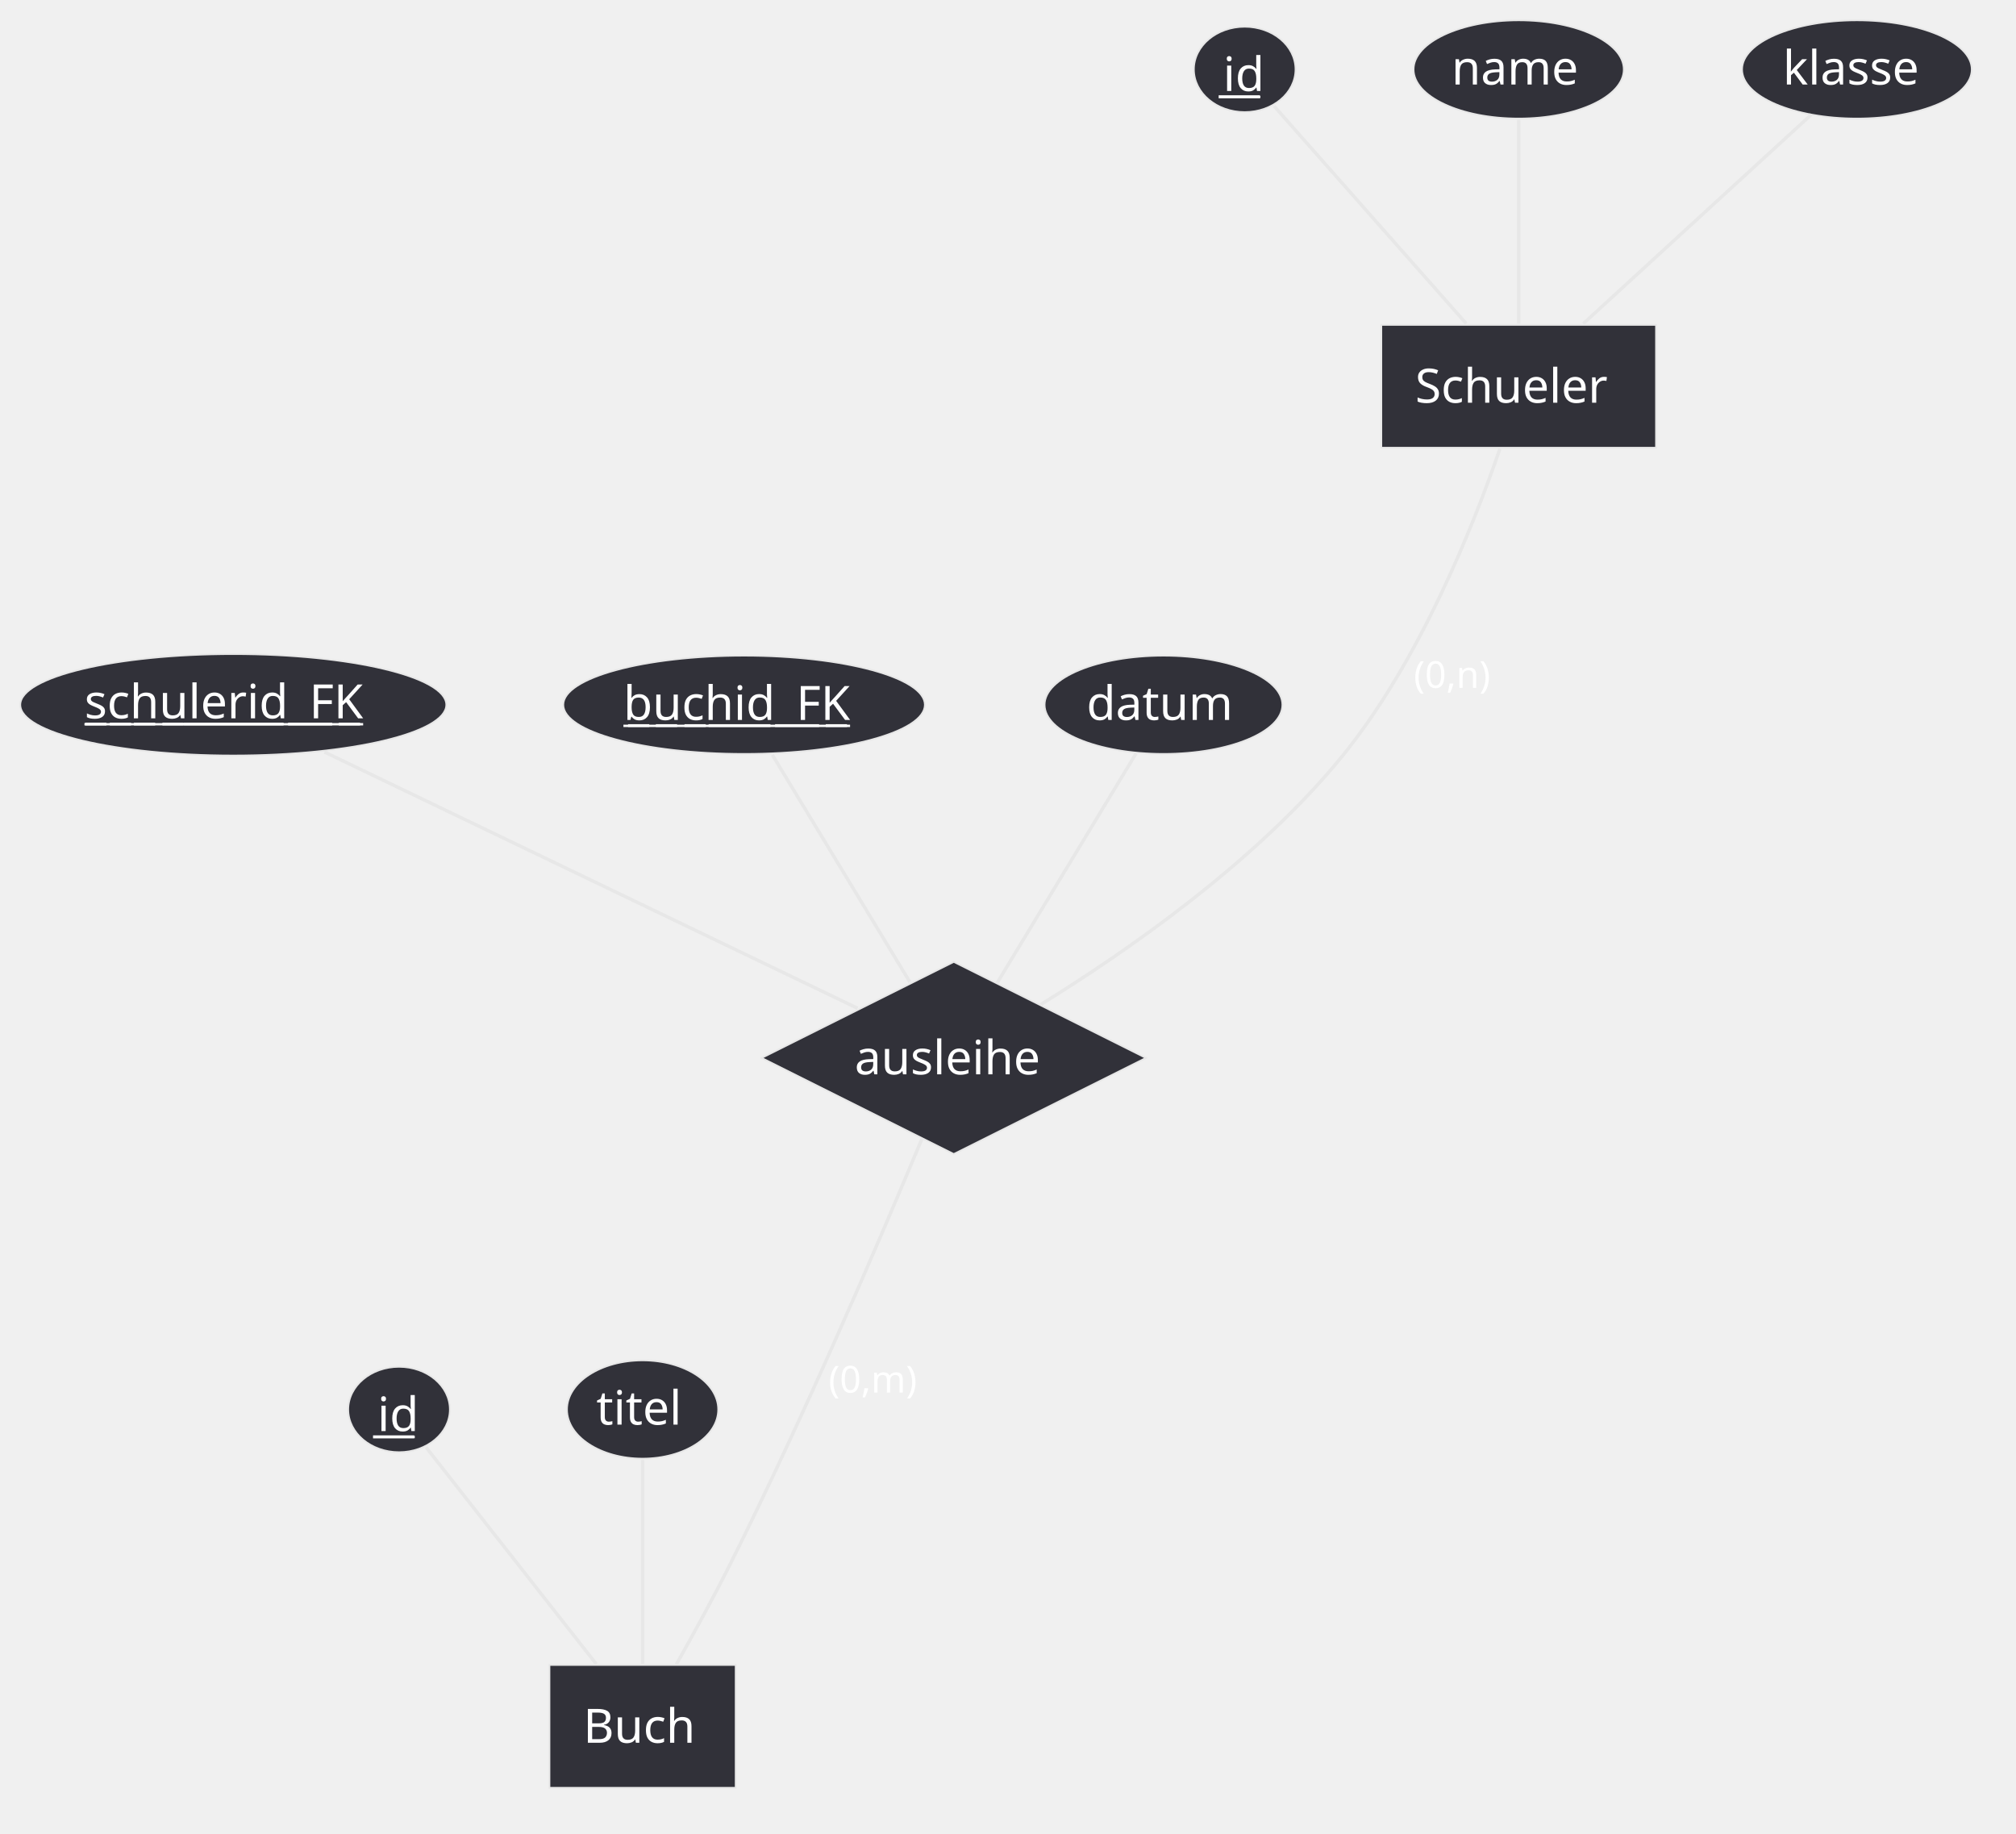
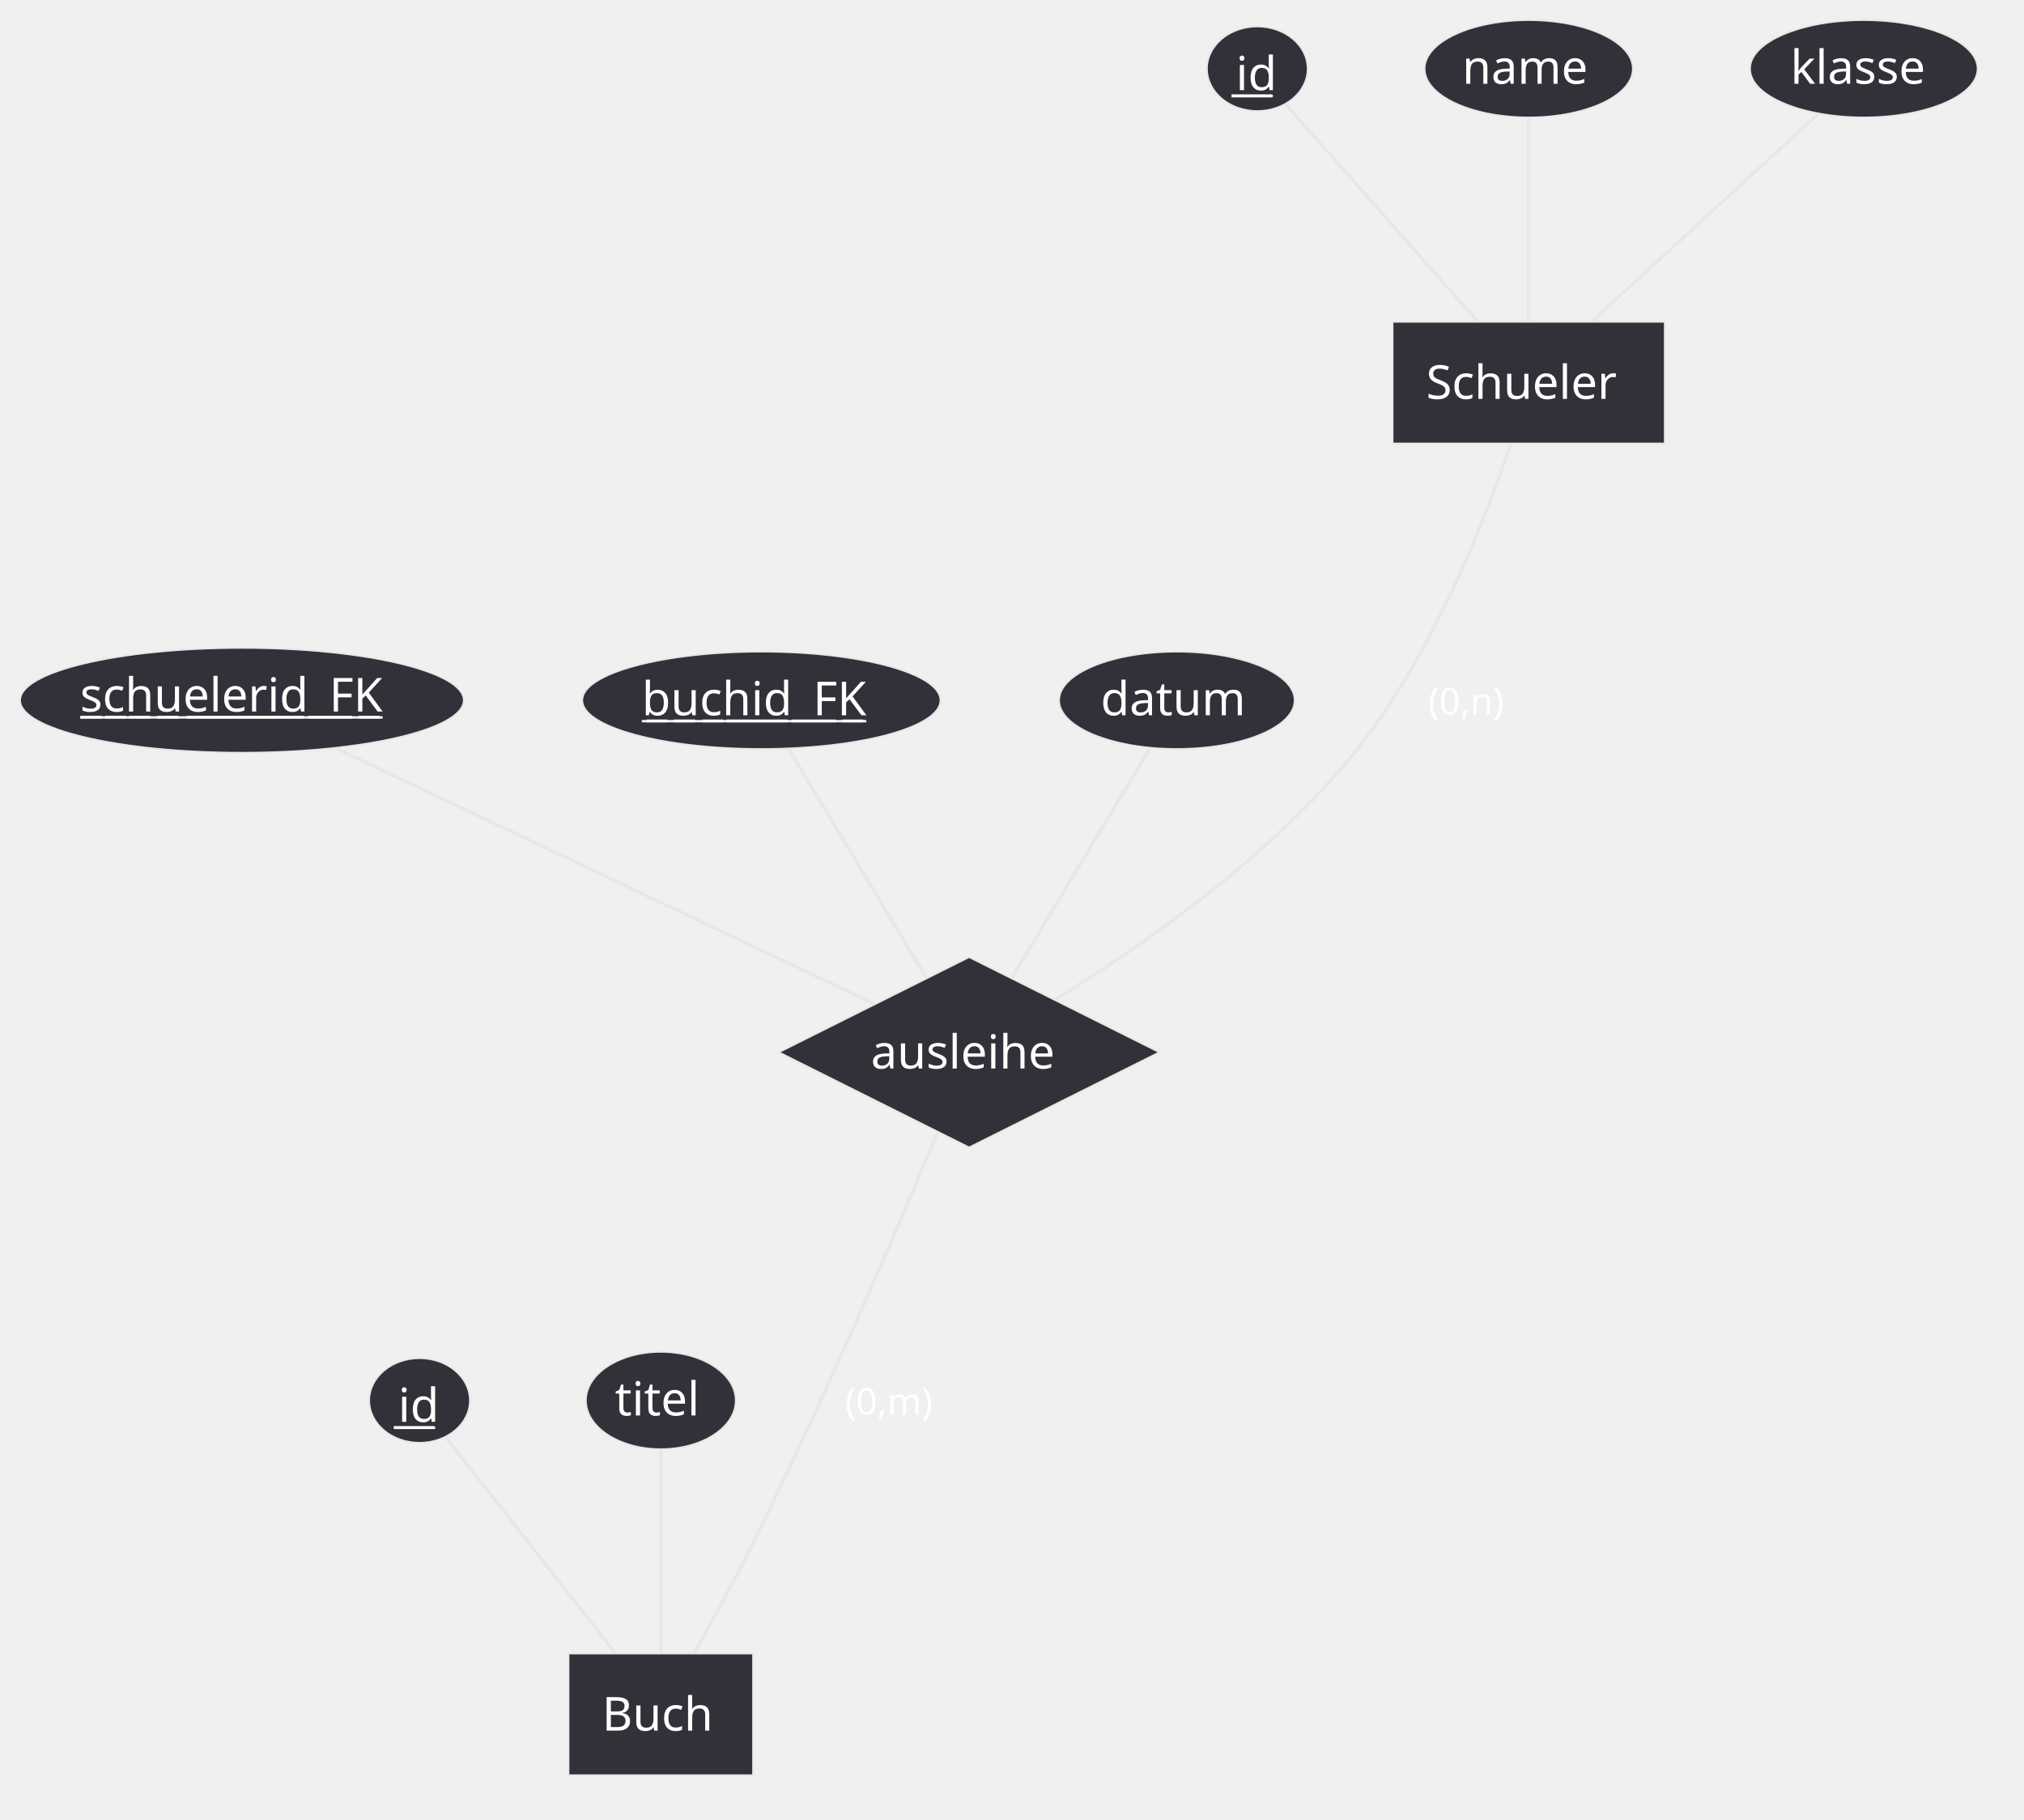
- <svg xmlns="http://www.w3.org/2000/svg" contentStyleType="text/css" data-diagram-type="CHEN_EER" height="542px" preserveAspectRatio="none" style="width:596px;height:542px;" version="1.1" viewBox="0 0 596 542" width="596px" zoomAndPan="magnify">
+ <svg xmlns="http://www.w3.org/2000/svg" contentStyleType="text/css" data-diagram-type="CHEN_EER" height="543px" preserveAspectRatio="none" style="width:604px;height:543px;" version="1.1" viewBox="0 0 604 543" width="604px" zoomAndPan="magnify">
  <defs />
  <g>
    <g>
-       <rect fill="#313139" height="36.297" style="stroke:#E7E7E7;stroke-width:0.5;" width="81.202" x="408.37" y="96.04" />
-       <text fill="#FFFFFF" font-family="sans-serif" font-size="14" lengthAdjust="spacing" textLength="61.202" x="418.37" y="119.035">Schueler</text>
+       <rect fill="#313139" height="36.297" style="stroke:#E7E7E7;stroke-width:0.5;" width="81.202" x="415.59" y="96.04" />
+       <text fill="#FFFFFF" font-family="sans-serif" font-size="14" lengthAdjust="spacing" textLength="61.202" x="425.59" y="119.035">Schueler</text>
    </g>
    <g>
-       <ellipse cx="367.973" cy="20.518" fill="#313139" rx="15.023" ry="12.618" style="stroke:#E7E7E7;stroke-width:0.5;" />
-       <text fill="#FFFFFF" font-family="sans-serif" font-size="14" lengthAdjust="spacing" text-decoration="underline" textLength="12.776" x="361.585" y="26.895">i̲d̲</text>
+       <ellipse cx="375.203" cy="20.518" fill="#313139" rx="15.023" ry="12.618" style="stroke:#E7E7E7;stroke-width:0.5;" />
+       <text fill="#FFFFFF" font-family="sans-serif" font-size="14" lengthAdjust="spacing" text-decoration="underline" textLength="12.776" x="368.815" y="26.895">i̲d̲</text>
    </g>
    <g>
-       <ellipse cx="448.974" cy="20.524" fill="#313139" rx="31.074" ry="14.524" style="stroke:#E7E7E7;stroke-width:0.5;" />
-       <text fill="#FFFFFF" font-family="sans-serif" font-size="14" lengthAdjust="spacing" textLength="39.703" x="429.123" y="24.995">name</text>
+       <ellipse cx="456.204" cy="20.524" fill="#313139" rx="31.074" ry="14.524" style="stroke:#E7E7E7;stroke-width:0.5;" />
+       <text fill="#FFFFFF" font-family="sans-serif" font-size="14" lengthAdjust="spacing" textLength="39.703" x="436.353" y="24.995">name</text>
    </g>
    <g>
-       <ellipse cx="548.965" cy="20.524" fill="#313139" rx="33.955" ry="14.524" style="stroke:#E7E7E7;stroke-width:0.5;" />
-       <text fill="#FFFFFF" font-family="sans-serif" font-size="14" lengthAdjust="spacing" textLength="43.777" x="527.077" y="24.995">klasse</text>
+       <ellipse cx="556.195" cy="20.524" fill="#313139" rx="33.955" ry="14.524" style="stroke:#E7E7E7;stroke-width:0.5;" />
+       <text fill="#FFFFFF" font-family="sans-serif" font-size="14" lengthAdjust="spacing" textLength="43.777" x="534.307" y="24.995">klasse</text>
    </g>
    <g>
-       <rect fill="#313139" height="36.297" style="stroke:#E7E7E7;stroke-width:0.5;" width="55.048" x="162.44" y="492.16" />
-       <text fill="#FFFFFF" font-family="sans-serif" font-size="14" lengthAdjust="spacing" textLength="35.048" x="172.44" y="515.155">Buch</text>
+       <rect fill="#313139" height="36.297" style="stroke:#E7E7E7;stroke-width:0.5;" width="55.048" x="169.67" y="493.45" />
+       <text fill="#FFFFFF" font-family="sans-serif" font-size="14" lengthAdjust="spacing" textLength="35.048" x="179.67" y="516.445">Buch</text>
    </g>
    <g>
-       <ellipse cx="117.973" cy="416.639" fill="#313139" rx="15.023" ry="12.618" style="stroke:#E7E7E7;stroke-width:0.5;" />
-       <text fill="#FFFFFF" font-family="sans-serif" font-size="14" lengthAdjust="spacing" text-decoration="underline" textLength="12.776" x="111.585" y="423.015">i̲d̲</text>
+       <ellipse cx="125.203" cy="417.928" fill="#313139" rx="15.023" ry="12.618" style="stroke:#E7E7E7;stroke-width:0.5;" />
+       <text fill="#FFFFFF" font-family="sans-serif" font-size="14" lengthAdjust="spacing" text-decoration="underline" textLength="12.776" x="118.815" y="424.305">i̲d̲</text>
    </g>
    <g>
-       <ellipse cx="189.974" cy="416.644" fill="#313139" rx="22.354" ry="14.524" style="stroke:#E7E7E7;stroke-width:0.5;" />
-       <text fill="#FFFFFF" font-family="sans-serif" font-size="14" lengthAdjust="spacing" textLength="27.371" x="176.289" y="421.115">titel</text>
+       <ellipse cx="197.204" cy="417.934" fill="#313139" rx="22.354" ry="14.524" style="stroke:#E7E7E7;stroke-width:0.5;" />
+       <text fill="#FFFFFF" font-family="sans-serif" font-size="14" lengthAdjust="spacing" textLength="27.371" x="183.519" y="422.405">titel</text>
    </g>
    <g>
-       <polygon fill="#313139" points="225.18,312.725,281.97,284.33,338.759,312.725,281.97,341.12" style="stroke:#E7E7E7;stroke-width:0.5;" />
-       <text fill="#FFFFFF" font-family="sans-serif" font-size="14" lengthAdjust="spacing" textLength="58.625" x="252.657" y="317.572">ausleihe</text>
+       <polygon fill="#313139" points="232.41,314.015,289.2,285.62,345.989,314.015,289.2,342.41" style="stroke:#E7E7E7;stroke-width:0.5;" />
+       <text fill="#FFFFFF" font-family="sans-serif" font-size="14" lengthAdjust="spacing" textLength="58.625" x="259.887" y="318.861">ausleihe</text>
    </g>
    <g>
-       <ellipse cx="68.968" cy="208.334" fill="#313139" rx="62.968" ry="14.994" style="stroke:#E7E7E7;stroke-width:0.5;" />
-       <text fill="#FFFFFF" font-family="sans-serif" font-size="14" lengthAdjust="spacing" text-decoration="underline" textLength="88.006" x="24.965" y="212.335">s̲c̲h̲u̲l̲e̲r̲i̲d̲_̲F̲K̲</text>
+       <ellipse cx="72.196" cy="208.979" fill="#313139" rx="66.196" ry="15.639" style="stroke:#E7E7E7;stroke-width:0.5;" />
+       <text fill="#FFFFFF" font-family="sans-serif" font-size="14" lengthAdjust="spacing" text-decoration="underline" textLength="96.619" x="23.887" y="212.335">s̲c̲h̲u̲e̲l̲e̲r̲i̲d̲_̲F̲K̲</text>
    </g>
    <g>
-       <ellipse cx="219.975" cy="208.334" fill="#313139" rx="53.445" ry="14.524" style="stroke:#E7E7E7;stroke-width:0.5;" />
-       <text fill="#FFFFFF" font-family="sans-serif" font-size="14" lengthAdjust="spacing" text-decoration="underline" textLength="71.34" x="184.305" y="212.805">b̲u̲c̲h̲i̲d̲_̲F̲K̲</text>
+       <ellipse cx="227.205" cy="208.984" fill="#313139" rx="53.445" ry="14.524" style="stroke:#E7E7E7;stroke-width:0.5;" />
+       <text fill="#FFFFFF" font-family="sans-serif" font-size="14" lengthAdjust="spacing" text-decoration="underline" textLength="71.34" x="191.535" y="213.455">b̲u̲c̲h̲i̲d̲_̲F̲K̲</text>
    </g>
    <g>
-       <ellipse cx="343.969" cy="208.334" fill="#313139" rx="35.149" ry="14.524" style="stroke:#E7E7E7;stroke-width:0.5;" />
-       <text fill="#FFFFFF" font-family="sans-serif" font-size="14" lengthAdjust="spacing" textLength="45.466" x="321.236" y="212.805">datum</text>
+       <ellipse cx="351.199" cy="208.984" fill="#313139" rx="35.149" ry="14.524" style="stroke:#E7E7E7;stroke-width:0.5;" />
+       <text fill="#FFFFFF" font-family="sans-serif" font-size="14" lengthAdjust="spacing" textLength="45.466" x="328.466" y="213.455">datum</text>
    </g>
    <g class="link" data-entity-1="ent0003" data-entity-2="ent0002" data-link-type="association" data-source-line="4" id="lnk4">
-       <path d="M376.64,31.33 C390.19,46.66 416.58,76.53 433.46,95.64" fill="none" id="Schueler/id-Schueler" style="stroke:#E7E7E7;stroke-width:1;" />
+       <path d="M383.86,31.33 C397.41,46.66 423.8,76.53 440.69,95.64" fill="none" id="Schueler/id-Schueler" style="stroke:#E7E7E7;stroke-width:1;" />
    </g>
    <g class="link" data-entity-1="ent0005" data-entity-2="ent0002" data-link-type="association" data-source-line="5" id="lnk6">
-       <path d="M448.97,35.44 C448.97,51.57 448.97,78.16 448.97,95.68" fill="none" id="Schueler/name-Schueler" style="stroke:#E7E7E7;stroke-width:1;" />
+       <path d="M456.2,35.44 C456.2,51.57 456.2,78.16 456.2,95.68" fill="none" id="Schueler/name-Schueler" style="stroke:#E7E7E7;stroke-width:1;" />
    </g>
    <g class="link" data-entity-1="ent0007" data-entity-2="ent0002" data-link-type="association" data-source-line="6" id="lnk8">
-       <path d="M535.48,33.88 C518.1,49.81 487.78,77.61 468.04,95.7" fill="none" id="Schueler/klasse-Schueler" style="stroke:#E7E7E7;stroke-width:1;" />
+       <path d="M542.71,33.88 C525.33,49.81 495.01,77.61 475.27,95.7" fill="none" id="Schueler/klasse-Schueler" style="stroke:#E7E7E7;stroke-width:1;" />
    </g>
    <g class="link" data-entity-1="ent0010" data-entity-2="ent0009" data-link-type="association" data-source-line="9" id="lnk11">
-       <path d="M125.95,427.8 C138.1,443.28 161.41,472.96 176.3,491.91" fill="none" id="Buch/id-Buch" style="stroke:#E7E7E7;stroke-width:1;" />
+       <path d="M133.18,429.09 C145.33,444.57 168.64,474.25 183.53,493.2" fill="none" id="Buch/id-Buch" style="stroke:#E7E7E7;stroke-width:1;" />
    </g>
    <g class="link" data-entity-1="ent0012" data-entity-2="ent0009" data-link-type="association" data-source-line="10" id="lnk13">
-       <path d="M189.97,431.56 C189.97,447.69 189.97,474.28 189.97,491.8" fill="none" id="Buch/titel-Buch" style="stroke:#E7E7E7;stroke-width:1;" />
+       <path d="M197.2,432.85 C197.2,448.98 197.2,475.57 197.2,493.09" fill="none" id="Buch/titel-Buch" style="stroke:#E7E7E7;stroke-width:1;" />
    </g>
    <g class="link" data-entity-1="ent0015" data-entity-2="ent0014" data-link-type="association" data-source-line="13" id="lnk16">
-       <path d="M95.94,222.3 C136.36,241.73 212.26,278.21 253.52,298.04" fill="none" id="ausleihe/schulerid_FK-ausleihe" style="stroke:#E7E7E7;stroke-width:1;" />
+       <path d="M100.57,223.45 C142.15,243.19 219.23,279.79 260.82,299.54" fill="none" id="ausleihe/schuelerid_FK-ausleihe" style="stroke:#E7E7E7;stroke-width:1;" />
    </g>
    <g class="link" data-entity-1="ent0017" data-entity-2="ent0014" data-link-type="association" data-source-line="14" id="lnk18">
-       <path d="M228.33,223.14 C238.77,240.39 256.76,270.09 269,290.3" fill="none" id="ausleihe/buchid_FK-ausleihe" style="stroke:#E7E7E7;stroke-width:1;" />
+       <path d="M235.3,223.45 C245.74,240.79 264,271.14 276.34,291.65" fill="none" id="ausleihe/buchid_FK-ausleihe" style="stroke:#E7E7E7;stroke-width:1;" />
    </g>
    <g class="link" data-entity-1="ent0019" data-entity-2="ent0014" data-link-type="association" data-source-line="15" id="lnk20">
-       <path d="M335.86,222.72 C325.42,239.96 307.16,270.11 294.82,290.49" fill="none" id="ausleihe/datum-ausleihe" style="stroke:#E7E7E7;stroke-width:1;" />
+       <path d="M343.09,223.45 C332.65,240.79 314.39,271.14 302.05,291.65" fill="none" id="ausleihe/datum-ausleihe" style="stroke:#E7E7E7;stroke-width:1;" />
    </g>
    <g class="link" data-entity-1="ent0002" data-entity-2="ent0014" data-link-type="association" data-source-line="17" id="lnk21">
-       <path d="M443.41,132.7 C435.63,155.34 419.81,195.18 396.97,223.33 C371.58,254.61 333,281.32 307.64,296.95" fill="none" id="Schueler-ausleihe" style="stroke:#E7E7E7;stroke-width:1;" />
-       <text fill="#FFFFFF" font-family="sans-serif" font-size="11" lengthAdjust="spacing" textLength="0" x="417.97" y="203.33">(0,n)</text>
+       <path d="M450.82,132.52 C443.13,155.36 427.33,195.98 404.2,224.62 C378.88,255.96 340.28,282.65 314.9,298.26" fill="none" id="Schueler-ausleihe" style="stroke:#E7E7E7;stroke-width:1;" />
+       <text fill="#FFFFFF" font-family="sans-serif" font-size="11" lengthAdjust="spacing" textLength="26.05" x="426.2" y="213.19">(0,n)</text>
    </g>
    <g class="link" data-entity-1="ent0014" data-entity-2="ent0009" data-link-type="association" data-source-line="18" id="lnk22">
-       <path d="M272.54,336.66 C260.27,366.08 237.81,418.53 215.97,462.16 C210.95,472.19 204.92,483.18 199.93,492.02" fill="none" id="ausleihe-Buch" style="stroke:#E7E7E7;stroke-width:1;" />
-       <text fill="#FFFFFF" font-family="sans-serif" font-size="11" lengthAdjust="spacing" textLength="0" x="244.97" y="411.64">(0,m)</text>
+       <path d="M279.77,337.95 C267.5,367.37 245.04,419.82 223.2,463.45 C218.18,473.48 212.15,484.47 207.16,493.31" fill="none" id="ausleihe-Buch" style="stroke:#E7E7E7;stroke-width:1;" />
+       <text fill="#FFFFFF" font-family="sans-serif" font-size="11" lengthAdjust="spacing" textLength="29.794" x="252.2" y="422.14">(0,m)</text>
    </g>
  </g>
</svg>
